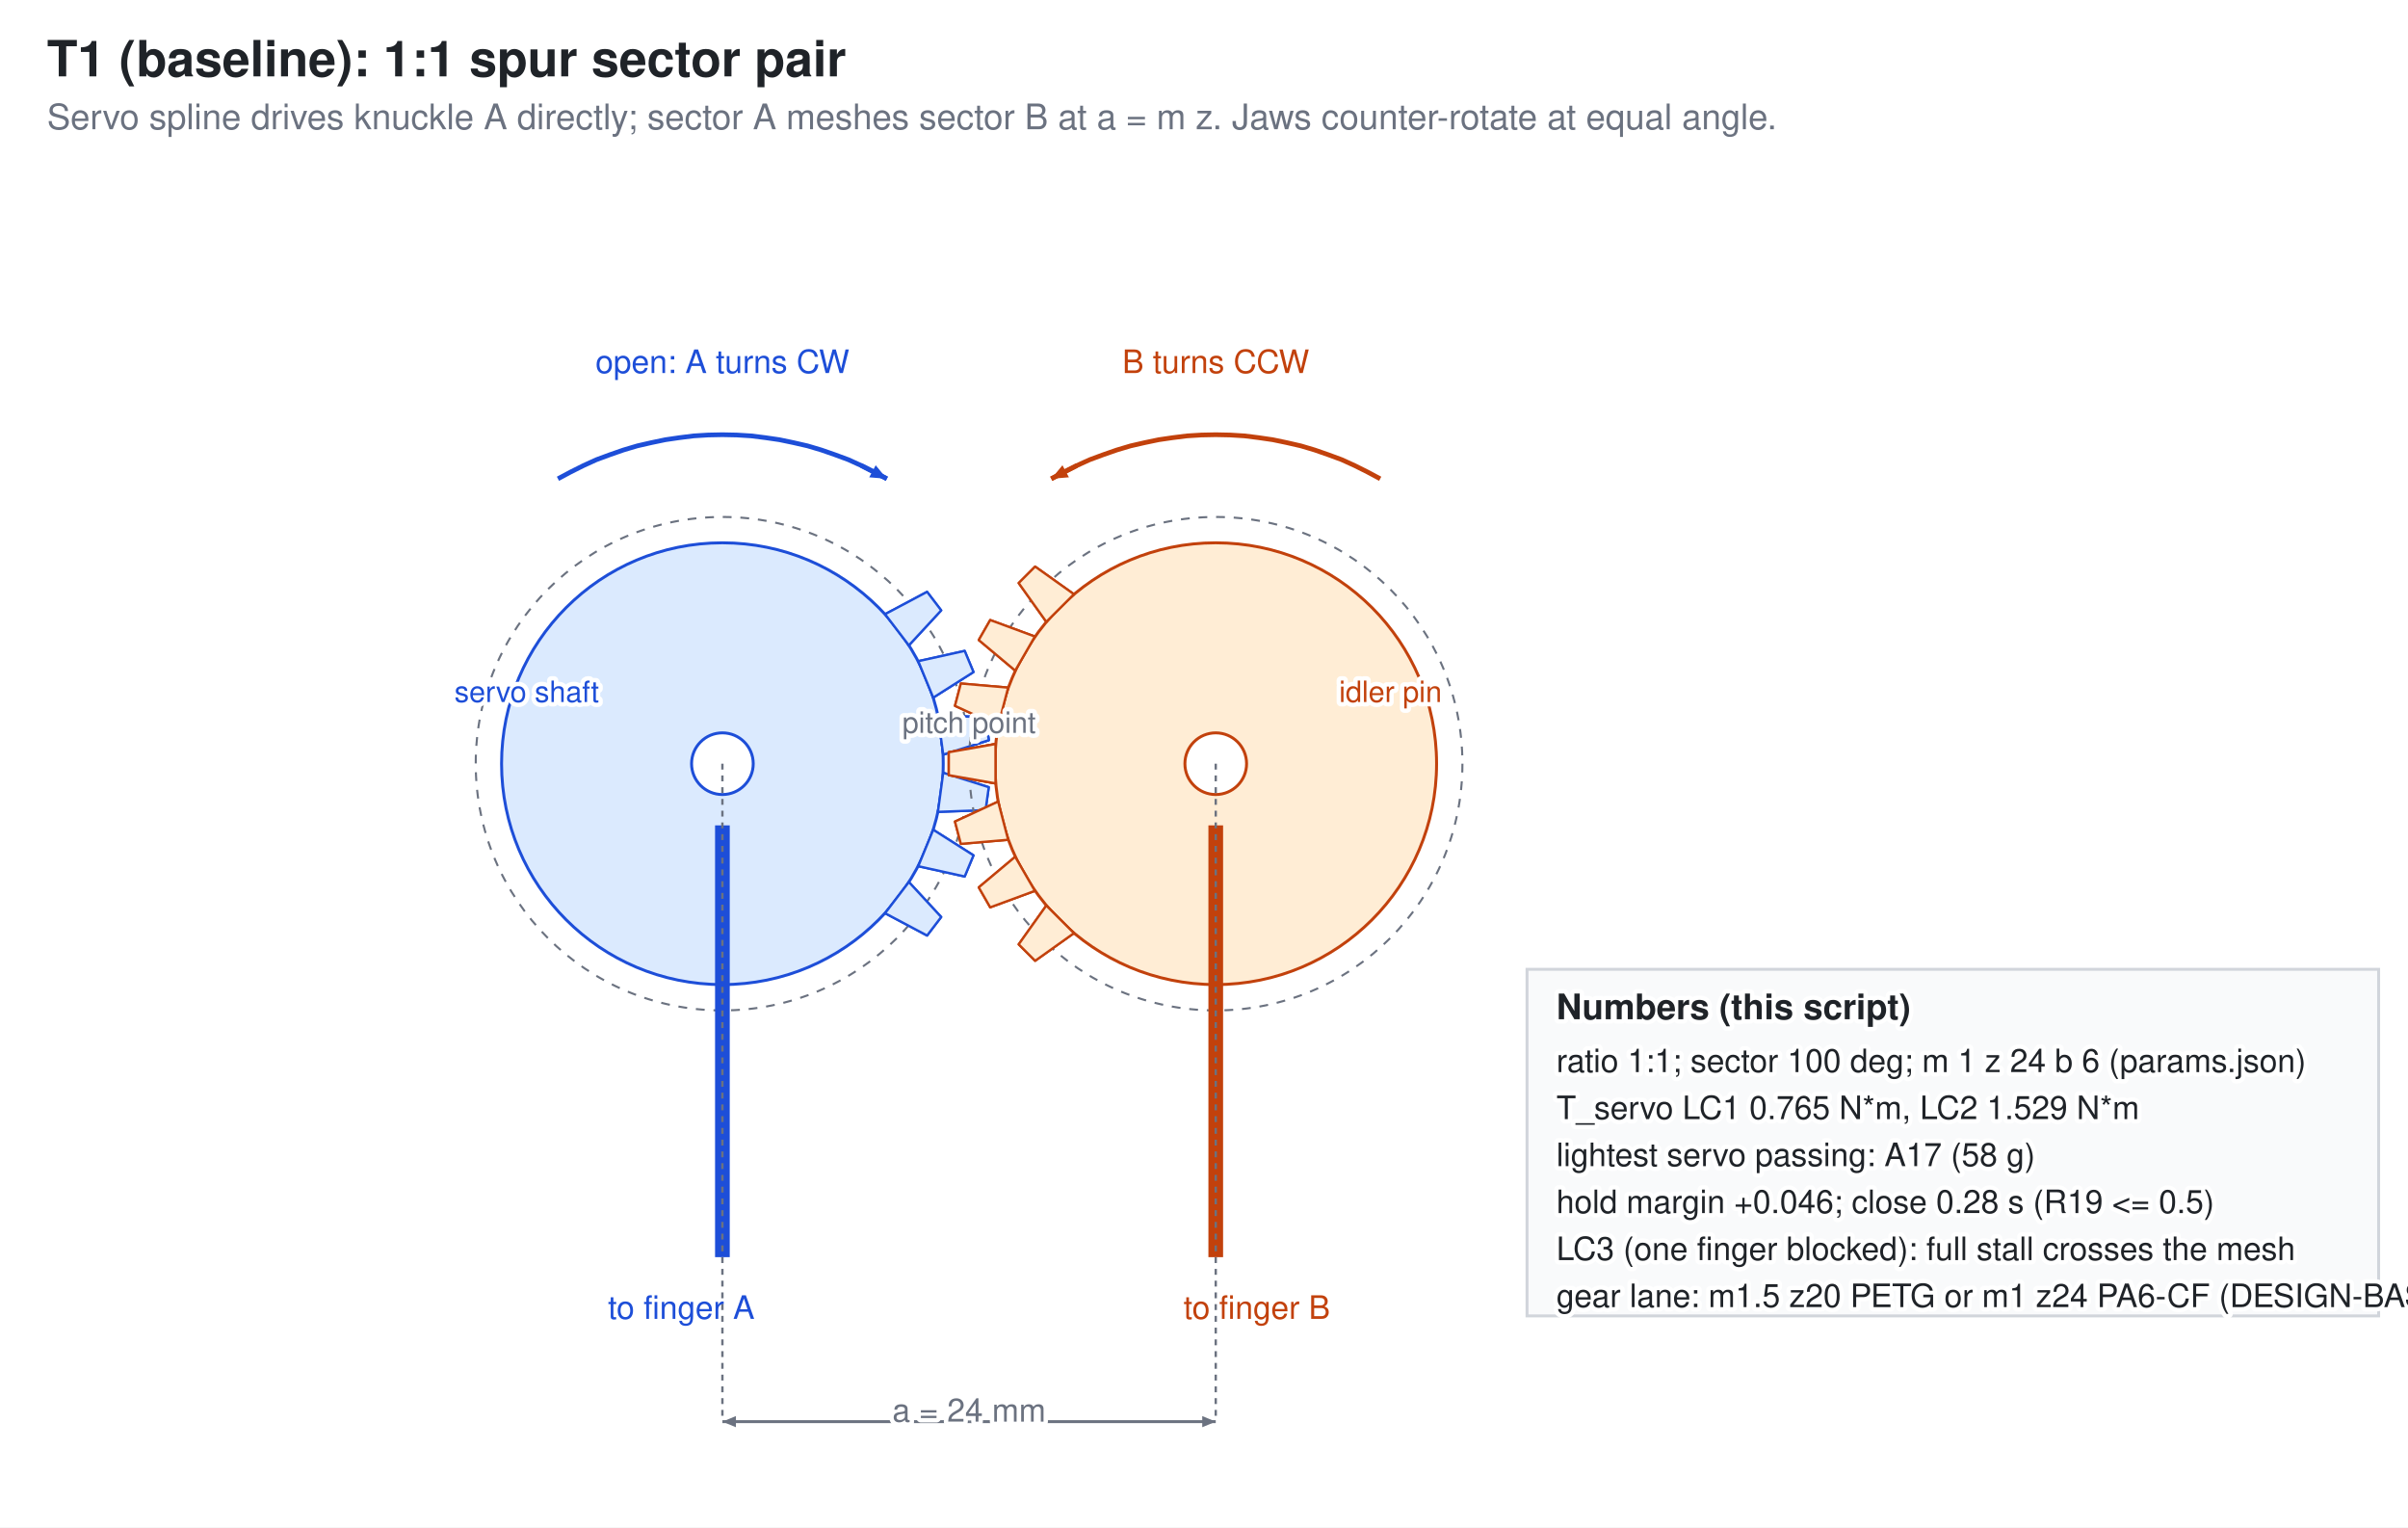
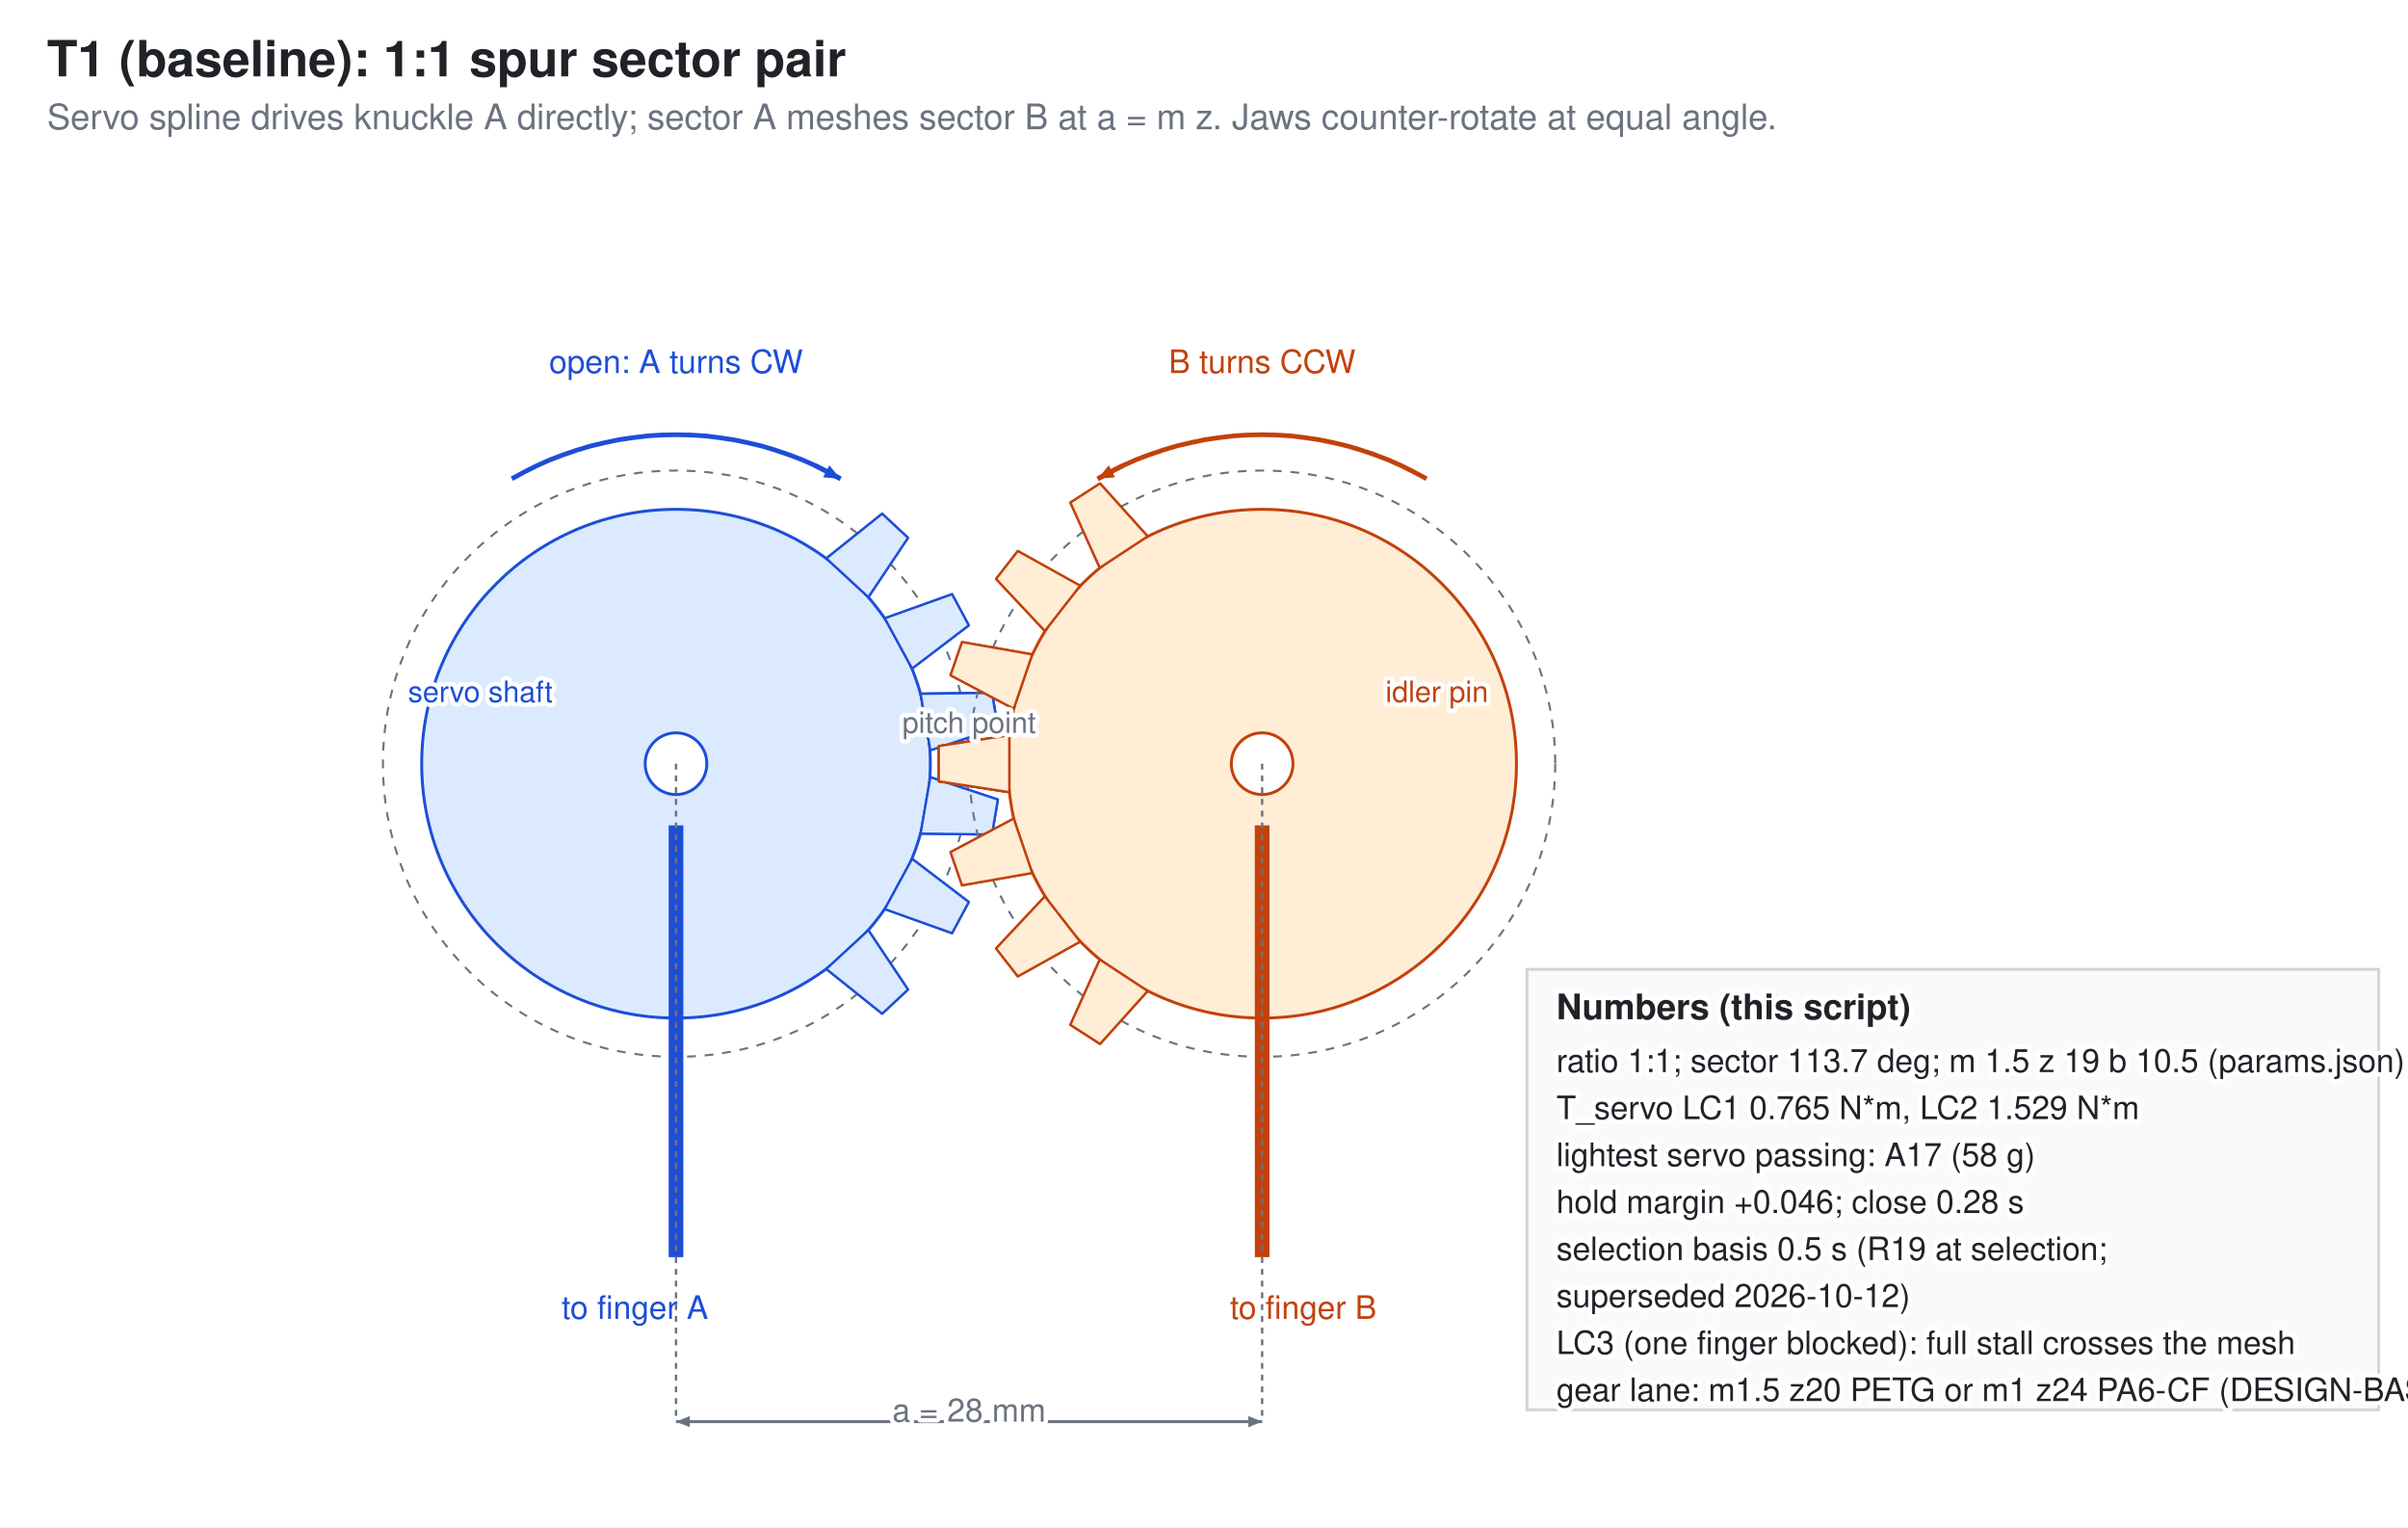
<svg xmlns="http://www.w3.org/2000/svg" viewBox="0 0 820 520" width="820" height="520" font-family="Helvetica, Arial, sans-serif">
  <rect width="820" height="520" fill="#ffffff" />
  <text x="16" y="26" font-size="17" font-weight="bold" fill="#1f2328">T1 (baseline): 1:1 spur sector pair</text>
  <text x="16" y="44" font-size="12" fill="#6b7280">Servo spline drives knuckle A directly; sector A meshes sector B at a = m z. Jaws counter-rotate at equal angle.</text>
-   <circle cx="246.0" cy="260.0" r="75.2" stroke="#1d4ed8" stroke-width="1.0" fill="#dbeafe" fill-opacity="1.0" />
-   <circle cx="246.0" cy="260.0" r="84.0" stroke="#6b7280" stroke-width="0.7" fill="none" fill-opacity="1.0" stroke-dasharray="3,3" />
-   <polygon points="321.2,256.9 336.7,252.0 335.6,244.2 319.4,243.6" stroke="#1d4ed8" stroke-width="0.8" fill="#dbeafe" fill-opacity="1.0" stroke-linejoin="round" />
-   <polygon points="317.8,237.5 331.5,228.8 328.5,221.6 312.7,225.1" stroke="#1d4ed8" stroke-width="0.8" fill="#dbeafe" fill-opacity="1.0" stroke-linejoin="round" />
-   <polygon points="309.5,219.7 320.5,207.8 315.7,201.5 301.4,209.1" stroke="#1d4ed8" stroke-width="0.8" fill="#dbeafe" fill-opacity="1.0" stroke-linejoin="round" />
-   <polygon points="301.4,310.9 315.7,318.5 320.5,312.2 309.5,300.3" stroke="#1d4ed8" stroke-width="0.8" fill="#dbeafe" fill-opacity="1.0" stroke-linejoin="round" />
-   <polygon points="312.7,294.9 328.5,298.4 331.5,291.2 317.8,282.5" stroke="#1d4ed8" stroke-width="0.8" fill="#dbeafe" fill-opacity="1.0" stroke-linejoin="round" />
-   <polygon points="319.4,276.4 335.6,275.8 336.7,268.0 321.2,263.1" stroke="#1d4ed8" stroke-width="0.8" fill="#dbeafe" fill-opacity="1.0" stroke-linejoin="round" />
-   <polygon points="321.2,256.9 336.7,252.0 335.6,244.2 319.4,243.6" stroke="#1d4ed8" stroke-width="0.8" fill="#dbeafe" fill-opacity="1.0" stroke-linejoin="round" />
-   <polygon points="317.8,237.5 331.5,228.8 328.5,221.6 312.7,225.1" stroke="#1d4ed8" stroke-width="0.8" fill="#dbeafe" fill-opacity="1.0" stroke-linejoin="round" />
-   <polygon points="309.5,219.7 320.5,207.8 315.7,201.5 301.4,209.1" stroke="#1d4ed8" stroke-width="0.8" fill="#dbeafe" fill-opacity="1.0" stroke-linejoin="round" />
-   <polygon points="301.4,310.9 315.7,318.5 320.5,312.2 309.5,300.3" stroke="#1d4ed8" stroke-width="0.8" fill="#dbeafe" fill-opacity="1.0" stroke-linejoin="round" />
-   <polygon points="312.7,294.9 328.5,298.4 331.5,291.2 317.8,282.5" stroke="#1d4ed8" stroke-width="0.8" fill="#dbeafe" fill-opacity="1.0" stroke-linejoin="round" />
-   <polygon points="319.4,276.4 335.6,275.8 336.7,268.0 321.2,263.1" stroke="#1d4ed8" stroke-width="0.8" fill="#dbeafe" fill-opacity="1.0" stroke-linejoin="round" />
-   <polygon points="321.2,256.9 336.7,252.0 335.6,244.2 319.4,243.6" stroke="#1d4ed8" stroke-width="0.8" fill="#dbeafe" fill-opacity="1.0" stroke-linejoin="round" />
-   <circle cx="246.0" cy="260.0" r="10.5" stroke="#1d4ed8" stroke-width="1.0" fill="#ffffff" fill-opacity="1.0" />
-   <circle cx="414.0" cy="260.0" r="75.2" stroke="#c2410c" stroke-width="1.0" fill="#ffedd5" fill-opacity="1.0" />
-   <circle cx="414.0" cy="260.0" r="84.0" stroke="#6b7280" stroke-width="0.7" fill="none" fill-opacity="1.0" stroke-dasharray="3,3" />
-   <polygon points="339.0,253.3 323.1,256.1 323.1,263.9 339.0,266.7" stroke="#c2410c" stroke-width="0.8" fill="#ffedd5" fill-opacity="1.0" stroke-linejoin="round" />
-   <polygon points="339.9,272.9 325.2,279.7 327.2,287.3 343.3,285.9" stroke="#c2410c" stroke-width="0.8" fill="#ffedd5" fill-opacity="1.0" stroke-linejoin="round" />
-   <polygon points="345.7,291.7 333.3,302.1 337.2,308.9 352.4,303.3" stroke="#c2410c" stroke-width="0.8" fill="#ffedd5" fill-opacity="1.0" stroke-linejoin="round" />
-   <polygon points="356.3,308.3 346.9,321.5 352.5,327.1 365.7,317.7" stroke="#c2410c" stroke-width="0.8" fill="#ffedd5" fill-opacity="1.0" stroke-linejoin="round" />
-   <polygon points="365.7,202.3 352.5,192.9 346.9,198.5 356.3,211.7" stroke="#c2410c" stroke-width="0.8" fill="#ffedd5" fill-opacity="1.0" stroke-linejoin="round" />
-   <polygon points="352.4,216.7 337.2,211.1 333.3,217.9 345.7,228.3" stroke="#c2410c" stroke-width="0.8" fill="#ffedd5" fill-opacity="1.0" stroke-linejoin="round" />
-   <polygon points="343.3,234.1 327.2,232.7 325.2,240.3 339.9,247.1" stroke="#c2410c" stroke-width="0.8" fill="#ffedd5" fill-opacity="1.0" stroke-linejoin="round" />
-   <polygon points="339.0,253.3 323.1,256.1 323.1,263.9 339.0,266.7" stroke="#c2410c" stroke-width="0.8" fill="#ffedd5" fill-opacity="1.0" stroke-linejoin="round" />
-   <polygon points="339.9,272.9 325.2,279.7 327.2,287.3 343.3,285.9" stroke="#c2410c" stroke-width="0.8" fill="#ffedd5" fill-opacity="1.0" stroke-linejoin="round" />
-   <polygon points="345.7,291.7 333.3,302.1 337.2,308.9 352.4,303.3" stroke="#c2410c" stroke-width="0.8" fill="#ffedd5" fill-opacity="1.0" stroke-linejoin="round" />
-   <polygon points="356.3,308.3 346.9,321.5 352.5,327.1 365.7,317.7" stroke="#c2410c" stroke-width="0.8" fill="#ffedd5" fill-opacity="1.0" stroke-linejoin="round" />
-   <polygon points="365.7,202.3 352.5,192.9 346.9,198.5 356.3,211.7" stroke="#c2410c" stroke-width="0.8" fill="#ffedd5" fill-opacity="1.0" stroke-linejoin="round" />
-   <polygon points="352.4,216.7 337.2,211.1 333.3,217.9 345.7,228.3" stroke="#c2410c" stroke-width="0.8" fill="#ffedd5" fill-opacity="1.0" stroke-linejoin="round" />
-   <polygon points="343.3,234.1 327.2,232.7 325.2,240.3 339.9,247.1" stroke="#c2410c" stroke-width="0.8" fill="#ffedd5" fill-opacity="1.0" stroke-linejoin="round" />
-   <polygon points="339.0,253.3 323.1,256.1 323.1,263.9 339.0,266.7" stroke="#c2410c" stroke-width="0.8" fill="#ffedd5" fill-opacity="1.0" stroke-linejoin="round" />
-   <circle cx="414.0" cy="260.0" r="10.5" stroke="#c2410c" stroke-width="1.0" fill="#ffffff" fill-opacity="1.0" />
-   <polyline points="190.0,163.0 194.3,160.7 198.7,158.5 203.1,156.5 207.7,154.8 212.3,153.2 217.0,151.8 221.8,150.7 226.6,149.7 231.4,149.0 236.2,148.4 241.1,148.1 246.0,148.0 250.9,148.1 255.8,148.4 260.6,149.0 265.4,149.7 270.2,150.7 275.0,151.8 279.7,153.2 284.3,154.8 288.9,156.5 293.3,158.5 297.7,160.7 302.0,163.0" stroke="#1d4ed8" stroke-width="1.6" fill="none" fill-opacity="1.0" stroke-linejoin="round" />
-   <line x1="293.3" y1="158.5" x2="302.0" y2="163.0" stroke="#1d4ed8" stroke-width="1.6" />
-   <polygon points="302.0,163.0 296.0,162.5 298.2,158.4" fill="#1d4ed8" />
-   <polyline points="470.0,163.0 465.7,160.7 461.3,158.5 456.9,156.5 452.3,154.8 447.7,153.2 443.0,151.8 438.2,150.7 433.4,149.7 428.6,149.0 423.8,148.4 418.9,148.1 414.0,148.0 409.1,148.1 404.2,148.4 399.4,149.0 394.6,149.7 389.8,150.7 385.0,151.8 380.3,153.2 375.7,154.8 371.1,156.5 366.7,158.5 362.3,160.7 358.0,163.0" stroke="#c2410c" stroke-width="1.6" fill="none" fill-opacity="1.0" stroke-linejoin="round" />
-   <line x1="366.7" y1="158.5" x2="358.0" y2="163.0" stroke="#c2410c" stroke-width="1.6" />
-   <polygon points="358.0,163.0 361.8,158.4 364.0,162.5" fill="#c2410c" />
-   <text x="246.0" y="127.0" font-size="11" fill="#1d4ed8" text-anchor="middle" stroke="#ffffff" stroke-width="3" stroke-linejoin="round" paint-order="stroke">open: A turns CW</text>
-   <text x="414.0" y="127.0" font-size="11" fill="#c2410c" text-anchor="middle" stroke="#ffffff" stroke-width="3" stroke-linejoin="round" paint-order="stroke">B turns CCW</text>
-   <line x1="246.0" y1="281.0" x2="246.0" y2="428.0" stroke="#1d4ed8" stroke-width="5" />
-   <line x1="414.0" y1="281.0" x2="414.0" y2="428.0" stroke="#c2410c" stroke-width="5" />
-   <text x="232.0" y="449.0" font-size="11" fill="#1d4ed8" text-anchor="middle" stroke="#ffffff" stroke-width="3" stroke-linejoin="round" paint-order="stroke">to finger A</text>
-   <text x="428.0" y="449.0" font-size="11" fill="#c2410c" text-anchor="middle" stroke="#ffffff" stroke-width="3" stroke-linejoin="round" paint-order="stroke">to finger B</text>
-   <text x="204.0" y="239.0" font-size="10" fill="#1d4ed8" text-anchor="end" stroke="#ffffff" stroke-width="3" stroke-linejoin="round" paint-order="stroke">servo shaft</text>
-   <text x="456.0" y="239.0" font-size="10" fill="#c2410c" text-anchor="start" stroke="#ffffff" stroke-width="3" stroke-linejoin="round" paint-order="stroke">idler pin</text>
-   <line x1="246.0" y1="260.0" x2="246.0" y2="484.0" stroke="#6b7280" stroke-width="0.8" stroke-dasharray="2,2" />
-   <line x1="414.0" y1="260.0" x2="414.0" y2="484.0" stroke="#6b7280" stroke-width="0.8" stroke-dasharray="2,2" />
-   <line x1="330.0" y1="484.0" x2="414.0" y2="484.0" stroke="#6b7280" stroke-width="1.0" />
-   <polygon points="414.0,484.0 409.4,485.9 409.4,482.1" fill="#6b7280" />
-   <line x1="330.0" y1="484.0" x2="246.0" y2="484.0" stroke="#6b7280" stroke-width="1.0" />
-   <polygon points="246.0,484.0 250.6,482.1 250.6,485.9" fill="#6b7280" />
-   <text x="330.0" y="484.0" font-size="11" fill="#6b7280" text-anchor="middle" stroke="#ffffff" stroke-width="3" stroke-linejoin="round" paint-order="stroke">a = 24 mm</text>
+   <circle cx="230.2" cy="260.0" r="86.6" stroke="#1d4ed8" stroke-width="1.0" fill="#dbeafe" fill-opacity="1.0" />
+   <circle cx="230.2" cy="260.0" r="99.8" stroke="#6b7280" stroke-width="0.7" fill="none" fill-opacity="1.0" stroke-dasharray="3,3" />
+   <polygon points="316.8,255.4 339.8,247.8 337.8,235.9 313.5,236.2" stroke="#1d4ed8" stroke-width="0.8" fill="#dbeafe" fill-opacity="1.0" stroke-linejoin="round" />
+   <polygon points="310.6,227.6 329.9,212.9 324.2,202.3 301.3,210.5" stroke="#1d4ed8" stroke-width="0.8" fill="#dbeafe" fill-opacity="1.0" stroke-linejoin="round" />
+   <polygon points="295.7,203.3 309.2,183.1 300.4,174.9 281.4,190.1" stroke="#1d4ed8" stroke-width="0.8" fill="#dbeafe" fill-opacity="1.0" stroke-linejoin="round" />
+   <polygon points="281.4,329.9 300.4,345.1 309.2,336.9 295.7,316.7" stroke="#1d4ed8" stroke-width="0.8" fill="#dbeafe" fill-opacity="1.0" stroke-linejoin="round" />
+   <polygon points="301.3,309.5 324.2,317.7 329.9,307.1 310.6,292.4" stroke="#1d4ed8" stroke-width="0.8" fill="#dbeafe" fill-opacity="1.0" stroke-linejoin="round" />
+   <polygon points="313.5,283.8 337.8,284.1 339.8,272.2 316.8,264.6" stroke="#1d4ed8" stroke-width="0.8" fill="#dbeafe" fill-opacity="1.0" stroke-linejoin="round" />
+   <polygon points="316.8,255.4 339.8,247.8 337.8,235.9 313.5,236.2" stroke="#1d4ed8" stroke-width="0.8" fill="#dbeafe" fill-opacity="1.0" stroke-linejoin="round" />
+   <polygon points="310.6,227.6 329.9,212.9 324.2,202.3 301.3,210.5" stroke="#1d4ed8" stroke-width="0.8" fill="#dbeafe" fill-opacity="1.0" stroke-linejoin="round" />
+   <polygon points="295.7,203.3 309.2,183.1 300.4,174.9 281.4,190.1" stroke="#1d4ed8" stroke-width="0.8" fill="#dbeafe" fill-opacity="1.0" stroke-linejoin="round" />
+   <polygon points="281.4,329.9 300.4,345.1 309.2,336.9 295.7,316.7" stroke="#1d4ed8" stroke-width="0.8" fill="#dbeafe" fill-opacity="1.0" stroke-linejoin="round" />
+   <polygon points="301.3,309.5 324.2,317.7 329.9,307.1 310.6,292.4" stroke="#1d4ed8" stroke-width="0.8" fill="#dbeafe" fill-opacity="1.0" stroke-linejoin="round" />
+   <polygon points="313.5,283.8 337.8,284.1 339.8,272.2 316.8,264.6" stroke="#1d4ed8" stroke-width="0.8" fill="#dbeafe" fill-opacity="1.0" stroke-linejoin="round" />
+   <polygon points="316.8,255.4 339.8,247.8 337.8,235.9 313.5,236.2" stroke="#1d4ed8" stroke-width="0.8" fill="#dbeafe" fill-opacity="1.0" stroke-linejoin="round" />
+   <circle cx="230.2" cy="260.0" r="10.5" stroke="#1d4ed8" stroke-width="1.0" fill="#ffffff" fill-opacity="1.0" />
+   <circle cx="429.8" cy="260.0" r="86.6" stroke="#c2410c" stroke-width="1.0" fill="#ffedd5" fill-opacity="1.0" />
+   <circle cx="429.8" cy="260.0" r="99.8" stroke="#6b7280" stroke-width="0.7" fill="none" fill-opacity="1.0" stroke-dasharray="3,3" />
+   <polygon points="343.7,250.3 319.7,254.0 319.7,266.0 343.7,269.7" stroke="#c2410c" stroke-width="0.8" fill="#ffedd5" fill-opacity="1.0" stroke-linejoin="round" />
+   <polygon points="345.2,278.7 323.7,290.1 327.6,301.4 351.5,297.2" stroke="#c2410c" stroke-width="0.8" fill="#ffedd5" fill-opacity="1.0" stroke-linejoin="round" />
+   <polygon points="355.8,305.2 339.2,322.9 346.6,332.4 367.8,320.6" stroke="#c2410c" stroke-width="0.8" fill="#ffedd5" fill-opacity="1.0" stroke-linejoin="round" />
+   <polygon points="374.5,326.7 364.5,348.9 374.6,355.4 390.8,337.4" stroke="#c2410c" stroke-width="0.8" fill="#ffedd5" fill-opacity="1.0" stroke-linejoin="round" />
+   <polygon points="390.8,182.6 374.6,164.6 364.5,171.1 374.5,193.3" stroke="#c2410c" stroke-width="0.8" fill="#ffedd5" fill-opacity="1.0" stroke-linejoin="round" />
+   <polygon points="367.8,199.4 346.6,187.6 339.2,197.1 355.8,214.8" stroke="#c2410c" stroke-width="0.8" fill="#ffedd5" fill-opacity="1.0" stroke-linejoin="round" />
+   <polygon points="351.5,222.8 327.6,218.6 323.7,229.9 345.2,241.3" stroke="#c2410c" stroke-width="0.8" fill="#ffedd5" fill-opacity="1.0" stroke-linejoin="round" />
+   <polygon points="343.7,250.3 319.7,254.0 319.7,266.0 343.7,269.7" stroke="#c2410c" stroke-width="0.8" fill="#ffedd5" fill-opacity="1.0" stroke-linejoin="round" />
+   <polygon points="345.2,278.7 323.7,290.1 327.6,301.4 351.5,297.2" stroke="#c2410c" stroke-width="0.8" fill="#ffedd5" fill-opacity="1.0" stroke-linejoin="round" />
+   <polygon points="355.8,305.2 339.2,322.9 346.6,332.4 367.8,320.6" stroke="#c2410c" stroke-width="0.8" fill="#ffedd5" fill-opacity="1.0" stroke-linejoin="round" />
+   <polygon points="374.5,326.7 364.5,348.9 374.6,355.4 390.8,337.4" stroke="#c2410c" stroke-width="0.8" fill="#ffedd5" fill-opacity="1.0" stroke-linejoin="round" />
+   <polygon points="390.8,182.6 374.6,164.6 364.5,171.1 374.5,193.3" stroke="#c2410c" stroke-width="0.8" fill="#ffedd5" fill-opacity="1.0" stroke-linejoin="round" />
+   <polygon points="367.8,199.4 346.6,187.6 339.2,197.1 355.8,214.8" stroke="#c2410c" stroke-width="0.8" fill="#ffedd5" fill-opacity="1.0" stroke-linejoin="round" />
+   <polygon points="351.5,222.8 327.6,218.6 323.7,229.9 345.2,241.3" stroke="#c2410c" stroke-width="0.8" fill="#ffedd5" fill-opacity="1.0" stroke-linejoin="round" />
+   <polygon points="343.7,250.3 319.7,254.0 319.7,266.0 343.7,269.7" stroke="#c2410c" stroke-width="0.8" fill="#ffedd5" fill-opacity="1.0" stroke-linejoin="round" />
+   <circle cx="429.8" cy="260.0" r="10.5" stroke="#c2410c" stroke-width="1.0" fill="#ffffff" fill-opacity="1.0" />
+   <polyline points="174.3,163.0 178.5,160.7 182.9,158.5 187.4,156.5 191.9,154.8 196.6,153.2 201.3,151.8 206.0,150.7 210.8,149.7 215.6,149.0 220.5,148.4 225.4,148.1 230.2,148.0 235.1,148.1 240.0,148.4 244.9,149.0 249.7,149.7 254.5,150.7 259.2,151.8 263.9,153.2 268.6,154.8 273.1,156.5 277.6,158.5 282.0,160.7 286.2,163.0" stroke="#1d4ed8" stroke-width="1.6" fill="none" fill-opacity="1.0" stroke-linejoin="round" />
+   <line x1="277.6" y1="158.5" x2="286.2" y2="163.0" stroke="#1d4ed8" stroke-width="1.6" />
+   <polygon points="286.2,163.0 280.3,162.5 282.4,158.4" fill="#1d4ed8" />
+   <polyline points="485.8,163.0 481.5,160.7 477.1,158.5 472.6,156.5 468.1,154.8 463.4,153.2 458.7,151.8 454.0,150.7 449.2,149.7 444.4,149.0 439.5,148.4 434.6,148.1 429.8,148.0 424.9,148.1 420.0,148.4 415.1,149.0 410.3,149.7 405.5,150.7 400.8,151.8 396.1,153.2 391.4,154.8 386.9,156.5 382.4,158.5 378.0,160.7 373.8,163.0" stroke="#c2410c" stroke-width="1.6" fill="none" fill-opacity="1.0" stroke-linejoin="round" />
+   <line x1="382.4" y1="158.5" x2="373.8" y2="163.0" stroke="#c2410c" stroke-width="1.6" />
+   <polygon points="373.8,163.0 377.6,158.4 379.7,162.5" fill="#c2410c" />
+   <text x="230.2" y="127.0" font-size="11" fill="#1d4ed8" text-anchor="middle" stroke="#ffffff" stroke-width="3" stroke-linejoin="round" paint-order="stroke">open: A turns CW</text>
+   <text x="429.8" y="127.0" font-size="11" fill="#c2410c" text-anchor="middle" stroke="#ffffff" stroke-width="3" stroke-linejoin="round" paint-order="stroke">B turns CCW</text>
+   <line x1="230.2" y1="281.0" x2="230.2" y2="428.0" stroke="#1d4ed8" stroke-width="5" />
+   <line x1="429.8" y1="281.0" x2="429.8" y2="428.0" stroke="#c2410c" stroke-width="5" />
+   <text x="216.2" y="449.0" font-size="11" fill="#1d4ed8" text-anchor="middle" stroke="#ffffff" stroke-width="3" stroke-linejoin="round" paint-order="stroke">to finger A</text>
+   <text x="443.8" y="449.0" font-size="11" fill="#c2410c" text-anchor="middle" stroke="#ffffff" stroke-width="3" stroke-linejoin="round" paint-order="stroke">to finger B</text>
+   <text x="188.2" y="239.0" font-size="10" fill="#1d4ed8" text-anchor="end" stroke="#ffffff" stroke-width="3" stroke-linejoin="round" paint-order="stroke">servo shaft</text>
+   <text x="471.8" y="239.0" font-size="10" fill="#c2410c" text-anchor="start" stroke="#ffffff" stroke-width="3" stroke-linejoin="round" paint-order="stroke">idler pin</text>
+   <line x1="230.2" y1="260.0" x2="230.2" y2="484.0" stroke="#6b7280" stroke-width="0.8" stroke-dasharray="2,2" />
+   <line x1="429.8" y1="260.0" x2="429.8" y2="484.0" stroke="#6b7280" stroke-width="0.8" stroke-dasharray="2,2" />
+   <line x1="330.0" y1="484.0" x2="429.8" y2="484.0" stroke="#6b7280" stroke-width="1.0" />
+   <polygon points="429.8,484.0 425.1,485.9 425.1,482.1" fill="#6b7280" />
+   <line x1="330.0" y1="484.0" x2="230.2" y2="484.0" stroke="#6b7280" stroke-width="1.0" />
+   <polygon points="230.2,484.0 234.9,482.1 234.9,485.9" fill="#6b7280" />
+   <text x="330.0" y="484.0" font-size="11" fill="#6b7280" text-anchor="middle" stroke="#ffffff" stroke-width="3" stroke-linejoin="round" paint-order="stroke">a = 28 mm</text>
  <text x="330.0" y="249.5" font-size="10" fill="#6b7280" text-anchor="middle" stroke="#ffffff" stroke-width="3" stroke-linejoin="round" paint-order="stroke">pitch point</text>
-   <rect x="520" y="330" width="290" height="118" fill="#f9fafb" stroke="#d1d5db" />
+   <rect x="520" y="330" width="290" height="150" fill="#f9fafb" stroke="#d1d5db" />
  <text x="530.0" y="347.0" font-size="12" fill="#1f2328" text-anchor="start" font-weight="bold" stroke="#ffffff" stroke-width="3" stroke-linejoin="round" paint-order="stroke">Numbers (this script)</text>
-   <text x="530.0" y="365.0" font-size="11" fill="#1f2328" text-anchor="start" stroke="#ffffff" stroke-width="3" stroke-linejoin="round" paint-order="stroke">ratio 1:1; sector 100 deg; m 1 z 24 b 6 (params.json)</text>
+   <text x="530.0" y="365.0" font-size="11" fill="#1f2328" text-anchor="start" stroke="#ffffff" stroke-width="3" stroke-linejoin="round" paint-order="stroke">ratio 1:1; sector 113.7 deg; m 1.5 z 19 b 10.5 (params.json)</text>
  <text x="530.0" y="381.0" font-size="11" fill="#1f2328" text-anchor="start" stroke="#ffffff" stroke-width="3" stroke-linejoin="round" paint-order="stroke">T_servo LC1 0.765 N*m, LC2 1.529 N*m</text>
  <text x="530.0" y="397.0" font-size="11" fill="#1f2328" text-anchor="start" stroke="#ffffff" stroke-width="3" stroke-linejoin="round" paint-order="stroke">lightest servo passing: A17 (58 g)</text>
-   <text x="530.0" y="413.0" font-size="11" fill="#1f2328" text-anchor="start" stroke="#ffffff" stroke-width="3" stroke-linejoin="round" paint-order="stroke">hold margin +0.046; close 0.28 s (R19 &lt;= 0.5)</text>
-   <text x="530.0" y="429.0" font-size="11" fill="#1f2328" text-anchor="start" stroke="#ffffff" stroke-width="3" stroke-linejoin="round" paint-order="stroke">LC3 (one finger blocked): full stall crosses the mesh</text>
-   <text x="530.0" y="445.0" font-size="11" fill="#1f2328" text-anchor="start" stroke="#ffffff" stroke-width="3" stroke-linejoin="round" paint-order="stroke">gear lane: m1.5 z20 PETG or m1 z24 PA6-CF (DESIGN-BASIS 2)</text>
+   <text x="530.0" y="413.0" font-size="11" fill="#1f2328" text-anchor="start" stroke="#ffffff" stroke-width="3" stroke-linejoin="round" paint-order="stroke">hold margin +0.046; close 0.28 s</text>
+   <text x="530.0" y="429.0" font-size="11" fill="#1f2328" text-anchor="start" stroke="#ffffff" stroke-width="3" stroke-linejoin="round" paint-order="stroke">selection basis 0.5 s (R19 at selection;</text>
+   <text x="530.0" y="445.0" font-size="11" fill="#1f2328" text-anchor="start" stroke="#ffffff" stroke-width="3" stroke-linejoin="round" paint-order="stroke">superseded 2026-10-12)</text>
+   <text x="530.0" y="461.0" font-size="11" fill="#1f2328" text-anchor="start" stroke="#ffffff" stroke-width="3" stroke-linejoin="round" paint-order="stroke">LC3 (one finger blocked): full stall crosses the mesh</text>
+   <text x="530.0" y="477.0" font-size="11" fill="#1f2328" text-anchor="start" stroke="#ffffff" stroke-width="3" stroke-linejoin="round" paint-order="stroke">gear lane: m1.5 z20 PETG or m1 z24 PA6-CF (DESIGN-BASIS 2)</text>
</svg>
